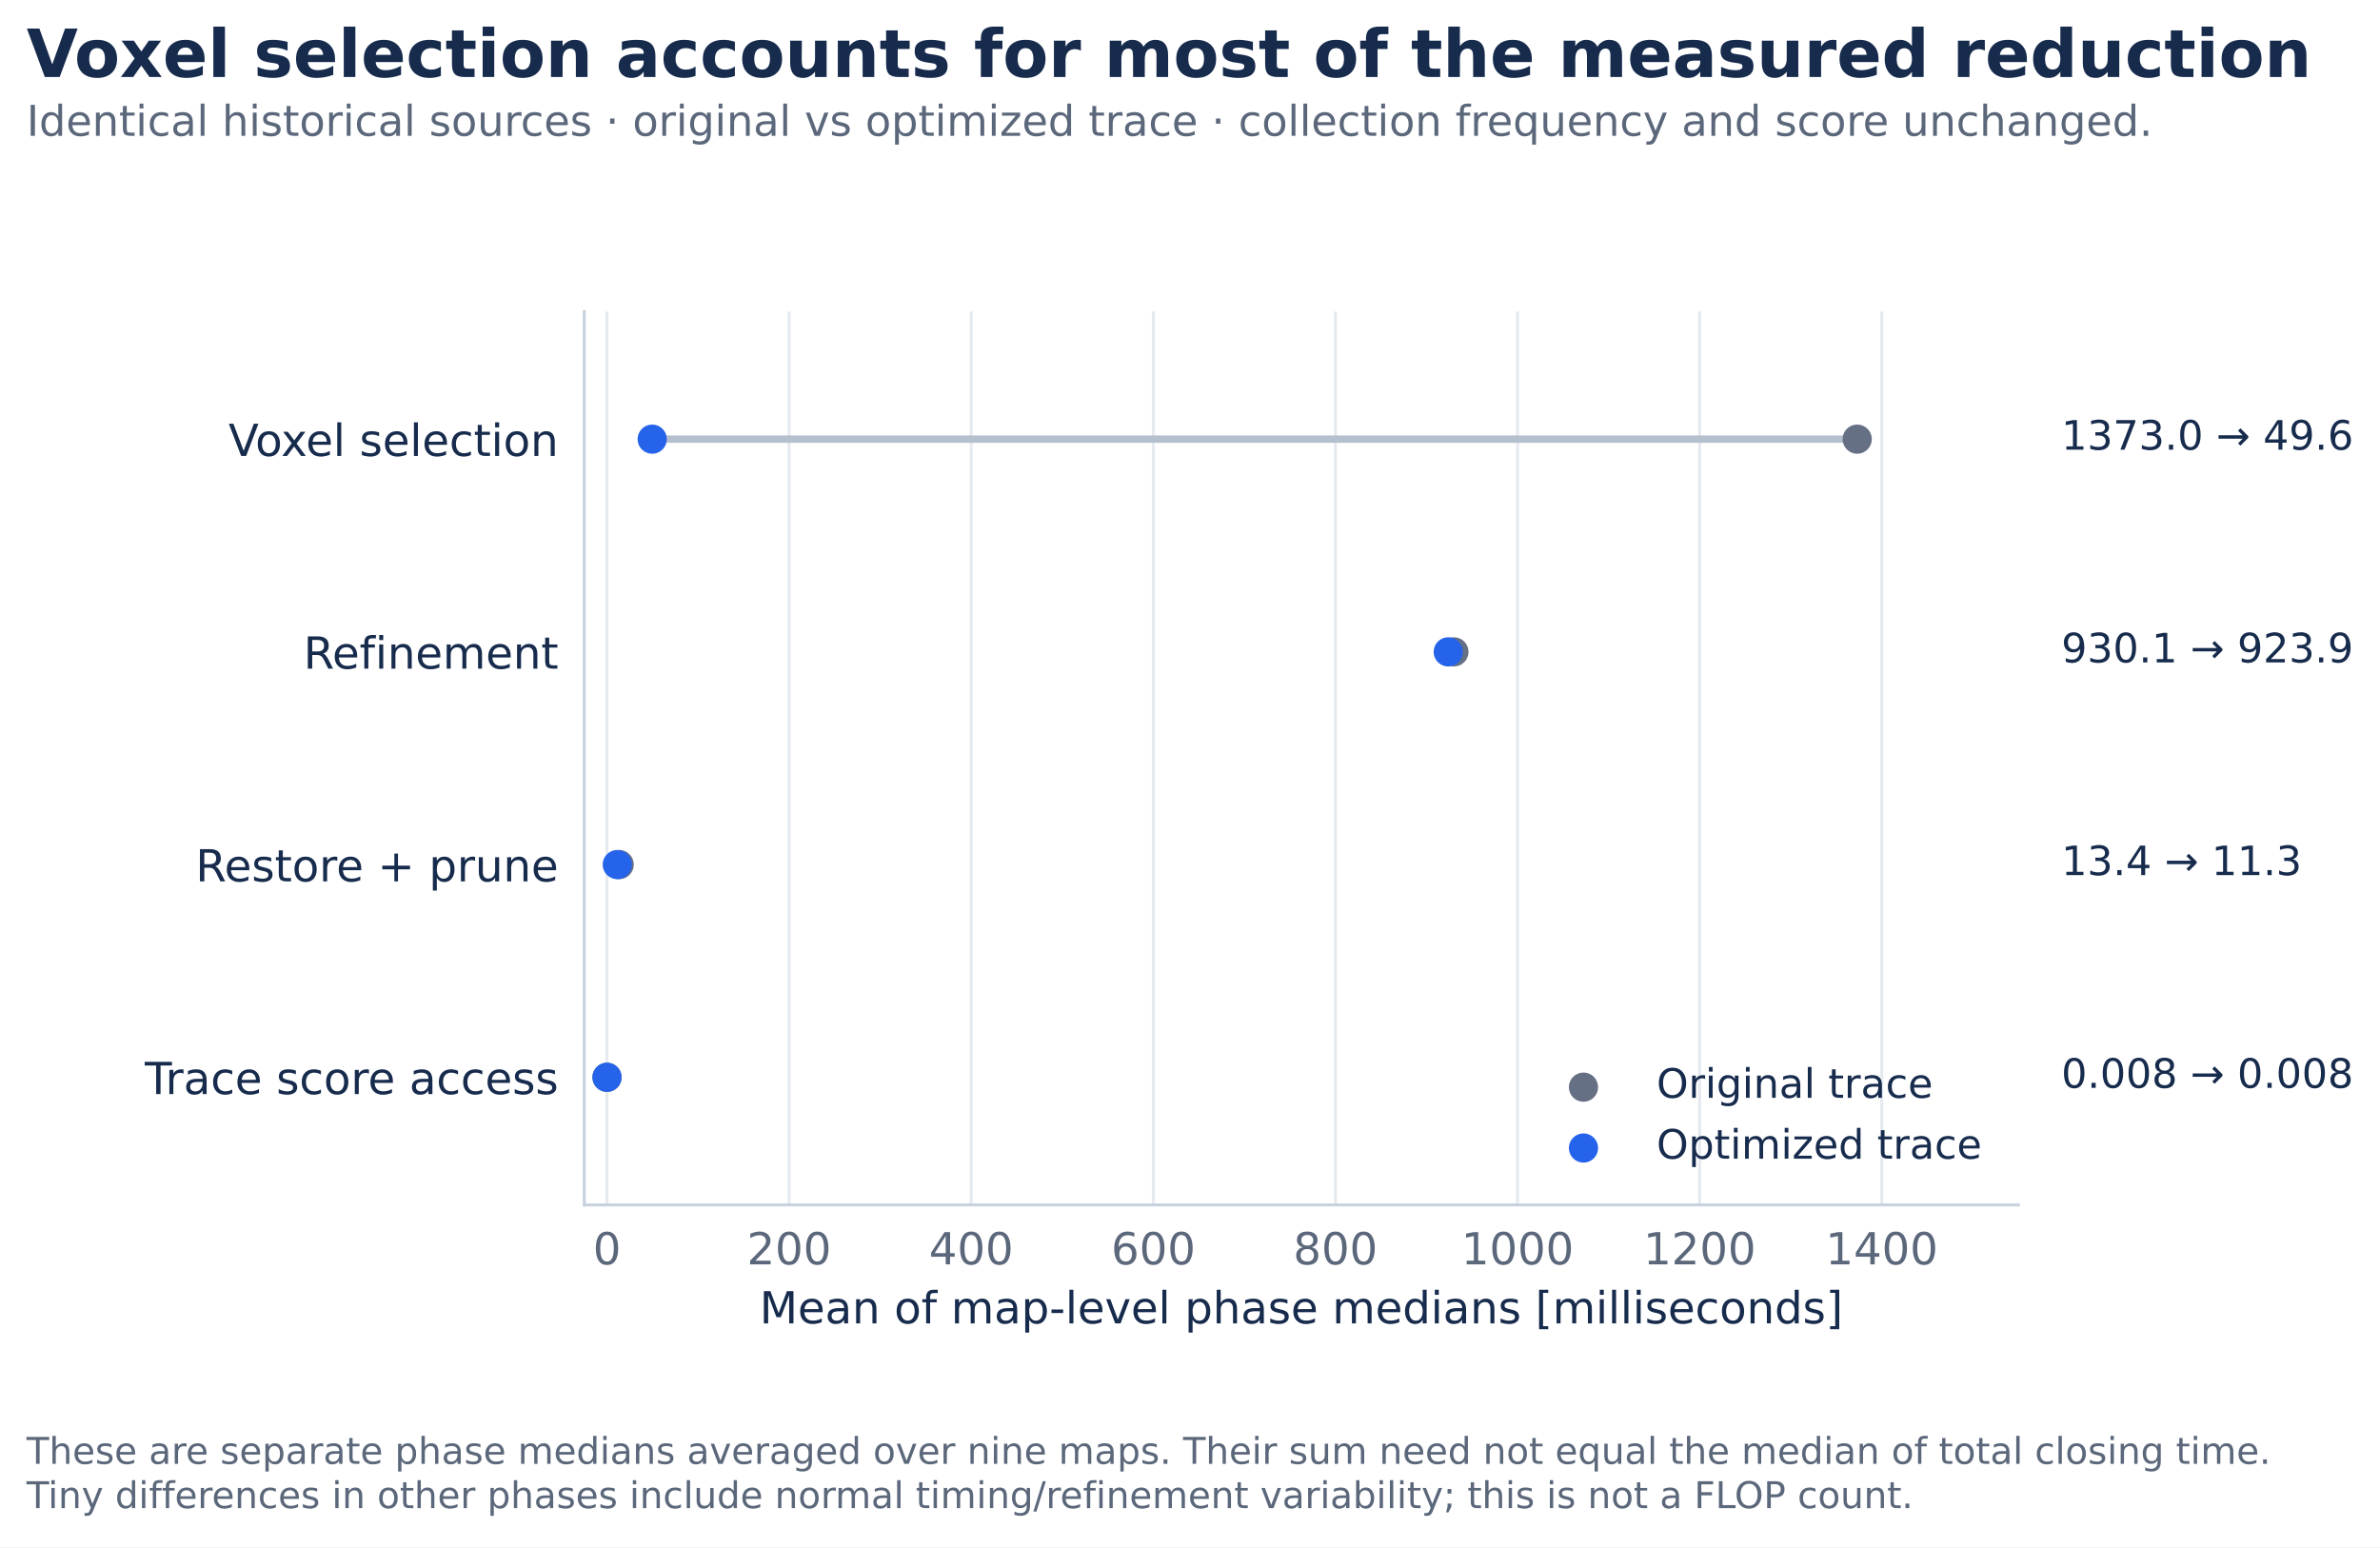
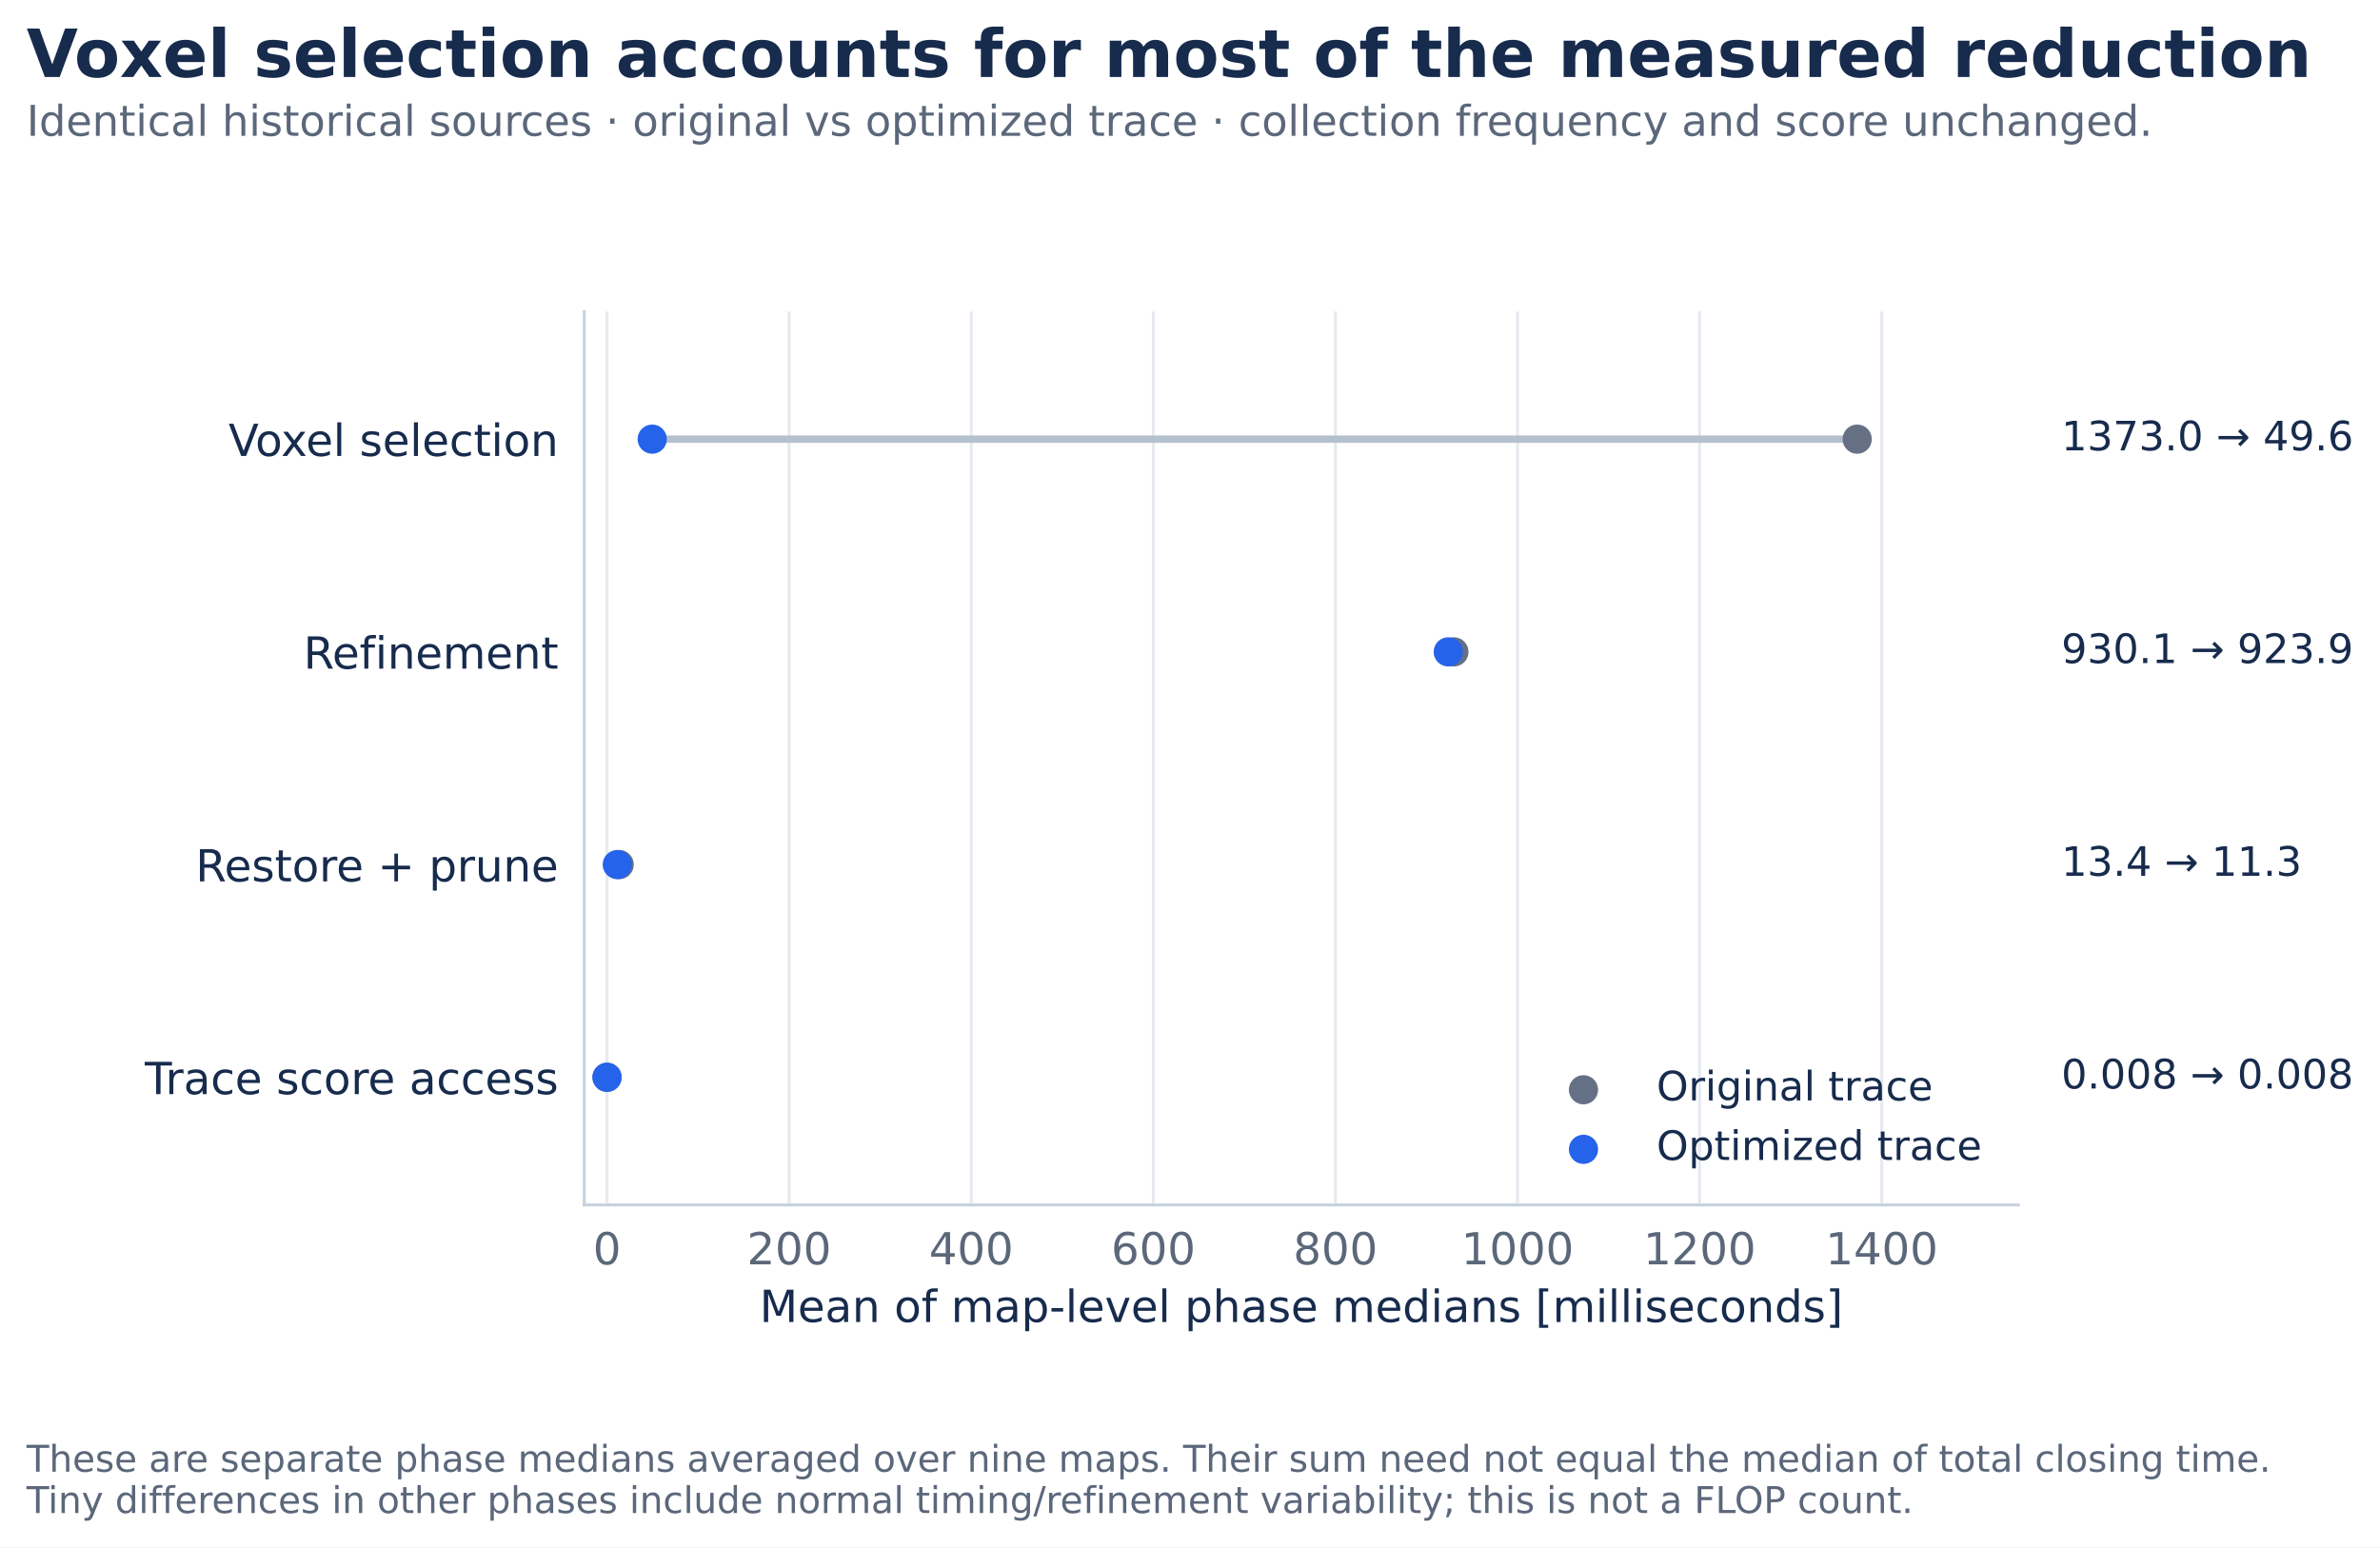
<svg xmlns="http://www.w3.org/2000/svg" xmlns:xlink="http://www.w3.org/1999/xlink" width="645.255pt" height="419.472pt" viewBox="0 0 645.255 419.472" version="1.1">
  <defs>
    <style type="text/css">*{stroke-linejoin: round; stroke-linecap: butt}</style>
  </defs>
  <g id="figure_1">
    <g id="patch_1">
      <path d="M 0 419.472  L 645.255 419.472  L 645.255 0  L 0 0  z " style="fill: #ffffff" />
    </g>
    <g id="axes_1">
      <g id="patch_2">
        <path d="M 158.4 326.664  L 547.2 326.664  L 547.2 84.456  L 158.4 84.456  z " style="fill: #ffffff" />
      </g>
      <g id="matplotlib.axis_1">
        <g id="xtick_1">
          <g id="line2d_1">
-             <path d="M 164.571 326.664  L 164.571 84.456  " clip-path="url(#pe48d63545e)" style="fill: none; stroke: #e5eaf0; stroke-width: 0.8; stroke-linecap: square" />
+             <path d="M 164.571 326.664  L 164.571 84.456  " clip-path="url(#pb36eb0f14e)" style="fill: none; stroke: #e5eaf0; stroke-width: 0.8; stroke-linecap: square" />
          </g>
          <g id="line2d_2" />
          <g id="text_1">
-             <text style="font-size: 12px; font-family: 'DejaVu Sans'; text-anchor: middle; fill: #5b677a" x="164.571" y="342.781" transform="rotate(-0 164.5714 342.7812)">0</text>
+             <text style="font-size: 12px; font-family: 'DejaVu Sans'; text-anchor: middle; fill: #5b677a" x="164.571" y="342.782" transform="rotate(-0 164.5714 342.7821)">0</text>
          </g>
        </g>
        <g id="xtick_2">
          <g id="line2d_3">
-             <path d="M 213.943 326.664  L 213.943 84.456  " clip-path="url(#pe48d63545e)" style="fill: none; stroke: #e5eaf0; stroke-width: 0.8; stroke-linecap: square" />
+             <path d="M 213.943 326.664  L 213.943 84.456  " clip-path="url(#pb36eb0f14e)" style="fill: none; stroke: #e5eaf0; stroke-width: 0.8; stroke-linecap: square" />
          </g>
          <g id="line2d_4" />
          <g id="text_2">
-             <text style="font-size: 12px; font-family: 'DejaVu Sans'; text-anchor: middle; fill: #5b677a" x="213.943" y="342.781" transform="rotate(-0 213.9429 342.7812)">200</text>
+             <text style="font-size: 12px; font-family: 'DejaVu Sans'; text-anchor: middle; fill: #5b677a" x="213.943" y="342.782" transform="rotate(-0 213.9429 342.7821)">200</text>
          </g>
        </g>
        <g id="xtick_3">
          <g id="line2d_5">
-             <path d="M 263.314 326.664  L 263.314 84.456  " clip-path="url(#pe48d63545e)" style="fill: none; stroke: #e5eaf0; stroke-width: 0.8; stroke-linecap: square" />
+             <path d="M 263.314 326.664  L 263.314 84.456  " clip-path="url(#pb36eb0f14e)" style="fill: none; stroke: #e5eaf0; stroke-width: 0.8; stroke-linecap: square" />
          </g>
          <g id="line2d_6" />
          <g id="text_3">
-             <text style="font-size: 12px; font-family: 'DejaVu Sans'; text-anchor: middle; fill: #5b677a" x="263.314" y="342.781" transform="rotate(-0 263.3143 342.7812)">400</text>
+             <text style="font-size: 12px; font-family: 'DejaVu Sans'; text-anchor: middle; fill: #5b677a" x="263.314" y="342.782" transform="rotate(-0 263.3143 342.7821)">400</text>
          </g>
        </g>
        <g id="xtick_4">
          <g id="line2d_7">
-             <path d="M 312.686 326.664  L 312.686 84.456  " clip-path="url(#pe48d63545e)" style="fill: none; stroke: #e5eaf0; stroke-width: 0.8; stroke-linecap: square" />
+             <path d="M 312.686 326.664  L 312.686 84.456  " clip-path="url(#pb36eb0f14e)" style="fill: none; stroke: #e5eaf0; stroke-width: 0.8; stroke-linecap: square" />
          </g>
          <g id="line2d_8" />
          <g id="text_4">
-             <text style="font-size: 12px; font-family: 'DejaVu Sans'; text-anchor: middle; fill: #5b677a" x="312.686" y="342.781" transform="rotate(-0 312.6857 342.7812)">600</text>
+             <text style="font-size: 12px; font-family: 'DejaVu Sans'; text-anchor: middle; fill: #5b677a" x="312.686" y="342.782" transform="rotate(-0 312.6857 342.7821)">600</text>
          </g>
        </g>
        <g id="xtick_5">
          <g id="line2d_9">
-             <path d="M 362.057 326.664  L 362.057 84.456  " clip-path="url(#pe48d63545e)" style="fill: none; stroke: #e5eaf0; stroke-width: 0.8; stroke-linecap: square" />
+             <path d="M 362.057 326.664  L 362.057 84.456  " clip-path="url(#pb36eb0f14e)" style="fill: none; stroke: #e5eaf0; stroke-width: 0.8; stroke-linecap: square" />
          </g>
          <g id="line2d_10" />
          <g id="text_5">
-             <text style="font-size: 12px; font-family: 'DejaVu Sans'; text-anchor: middle; fill: #5b677a" x="362.057" y="342.781" transform="rotate(-0 362.0571 342.7812)">800</text>
+             <text style="font-size: 12px; font-family: 'DejaVu Sans'; text-anchor: middle; fill: #5b677a" x="362.057" y="342.782" transform="rotate(-0 362.0571 342.7821)">800</text>
          </g>
        </g>
        <g id="xtick_6">
          <g id="line2d_11">
-             <path d="M 411.429 326.664  L 411.429 84.456  " clip-path="url(#pe48d63545e)" style="fill: none; stroke: #e5eaf0; stroke-width: 0.8; stroke-linecap: square" />
+             <path d="M 411.429 326.664  L 411.429 84.456  " clip-path="url(#pb36eb0f14e)" style="fill: none; stroke: #e5eaf0; stroke-width: 0.8; stroke-linecap: square" />
          </g>
          <g id="line2d_12" />
          <g id="text_6">
-             <text style="font-size: 12px; font-family: 'DejaVu Sans'; text-anchor: middle; fill: #5b677a" x="411.429" y="342.781" transform="rotate(-0 411.4286 342.7812)">1000</text>
+             <text style="font-size: 12px; font-family: 'DejaVu Sans'; text-anchor: middle; fill: #5b677a" x="411.429" y="342.782" transform="rotate(-0 411.4286 342.7821)">1000</text>
          </g>
        </g>
        <g id="xtick_7">
          <g id="line2d_13">
-             <path d="M 460.8 326.664  L 460.8 84.456  " clip-path="url(#pe48d63545e)" style="fill: none; stroke: #e5eaf0; stroke-width: 0.8; stroke-linecap: square" />
+             <path d="M 460.8 326.664  L 460.8 84.456  " clip-path="url(#pb36eb0f14e)" style="fill: none; stroke: #e5eaf0; stroke-width: 0.8; stroke-linecap: square" />
          </g>
          <g id="line2d_14" />
          <g id="text_7">
-             <text style="font-size: 12px; font-family: 'DejaVu Sans'; text-anchor: middle; fill: #5b677a" x="460.8" y="342.781" transform="rotate(-0 460.8 342.7812)">1200</text>
+             <text style="font-size: 12px; font-family: 'DejaVu Sans'; text-anchor: middle; fill: #5b677a" x="460.8" y="342.782" transform="rotate(-0 460.8 342.7821)">1200</text>
          </g>
        </g>
        <g id="xtick_8">
          <g id="line2d_15">
-             <path d="M 510.171 326.664  L 510.171 84.456  " clip-path="url(#pe48d63545e)" style="fill: none; stroke: #e5eaf0; stroke-width: 0.8; stroke-linecap: square" />
+             <path d="M 510.171 326.664  L 510.171 84.456  " clip-path="url(#pb36eb0f14e)" style="fill: none; stroke: #e5eaf0; stroke-width: 0.8; stroke-linecap: square" />
          </g>
          <g id="line2d_16" />
          <g id="text_8">
-             <text style="font-size: 12px; font-family: 'DejaVu Sans'; text-anchor: middle; fill: #5b677a" x="510.171" y="342.781" transform="rotate(-0 510.1714 342.7812)">1400</text>
+             <text style="font-size: 12px; font-family: 'DejaVu Sans'; text-anchor: middle; fill: #5b677a" x="510.171" y="342.782" transform="rotate(-0 510.1714 342.7821)">1400</text>
          </g>
        </g>
        <g id="text_9">
-           <text style="font-size: 12px; font-family: 'DejaVu Sans'; text-anchor: middle; fill: #172b4d" x="352.8" y="358.782" transform="rotate(-0 352.8 358.7821)">Mean of map-level phase medians [milliseconds]</text>
+           <text style="font-size: 12px; font-family: 'DejaVu Sans'; text-anchor: middle; fill: #172b4d" x="352.8" y="358.396" transform="rotate(-0 352.8 358.3959)">Mean of map-level phase medians [milliseconds]</text>
        </g>
      </g>
      <g id="matplotlib.axis_2">
        <g id="ytick_1">
          <g id="line2d_17" />
          <g id="text_10">
            <text style="font-size: 12px; font-family: 'DejaVu Sans'; text-anchor: end; fill: #172b4d" x="151.4" y="123.616" transform="rotate(-0 151.4 123.6162)">Voxel selection</text>
          </g>
        </g>
        <g id="ytick_2">
          <g id="line2d_18" />
          <g id="text_11">
            <text style="font-size: 12px; font-family: 'DejaVu Sans'; text-anchor: end; fill: #172b4d" x="151.4" y="181.285" transform="rotate(-0 151.4 181.2848)">Refinement</text>
          </g>
        </g>
        <g id="ytick_3">
          <g id="line2d_19" />
          <g id="text_12">
-             <text style="font-size: 12px; font-family: 'DejaVu Sans'; text-anchor: end; fill: #172b4d" x="151.4" y="238.953" transform="rotate(-0 151.4 238.9529)">Restore + prune</text>
+             <text style="font-size: 12px; font-family: 'DejaVu Sans'; text-anchor: end; fill: #172b4d" x="151.4" y="238.953" transform="rotate(-0 151.4 238.9533)">Restore + prune</text>
          </g>
        </g>
        <g id="ytick_4">
          <g id="line2d_20" />
          <g id="text_13">
-             <text style="font-size: 12px; font-family: 'DejaVu Sans'; text-anchor: end; fill: #172b4d" x="151.4" y="296.621" transform="rotate(-0 151.4 296.6215)">Trace score access</text>
+             <text style="font-size: 12px; font-family: 'DejaVu Sans'; text-anchor: end; fill: #172b4d" x="151.4" y="296.622" transform="rotate(-0 151.4 296.6219)">Trace score access</text>
          </g>
        </g>
      </g>
      <g id="line2d_21">
-         <path d="M 503.517 119.057  L 176.822 119.057  " clip-path="url(#pe48d63545e)" style="fill: none; stroke: #b5c0ce; stroke-width: 2; stroke-linecap: square" />
+         <path d="M 503.517 119.057  L 176.822 119.057  " clip-path="url(#pb36eb0f14e)" style="fill: none; stroke: #b5c0ce; stroke-width: 2; stroke-linecap: square" />
      </g>
      <g id="line2d_22">
-         <path d="M 394.178 176.726  L 392.643 176.726  " clip-path="url(#pe48d63545e)" style="fill: none; stroke: #b5c0ce; stroke-width: 2; stroke-linecap: square" />
+         <path d="M 394.178 176.726  L 392.643 176.726  " clip-path="url(#pb36eb0f14e)" style="fill: none; stroke: #b5c0ce; stroke-width: 2; stroke-linecap: square" />
      </g>
      <g id="line2d_23">
-         <path d="M 167.87 234.394  L 167.356 234.394  " clip-path="url(#pe48d63545e)" style="fill: none; stroke: #b5c0ce; stroke-width: 2; stroke-linecap: square" />
+         <path d="M 167.87 234.394  L 167.356 234.394  " clip-path="url(#pb36eb0f14e)" style="fill: none; stroke: #b5c0ce; stroke-width: 2; stroke-linecap: square" />
      </g>
      <g id="line2d_24">
-         <path d="M 164.573 292.063  L 164.573 292.063  " clip-path="url(#pe48d63545e)" style="fill: none; stroke: #b5c0ce; stroke-width: 2; stroke-linecap: square" />
+         <path d="M 164.573 292.063  L 164.573 292.063  " clip-path="url(#pb36eb0f14e)" style="fill: none; stroke: #b5c0ce; stroke-width: 2; stroke-linecap: square" />
      </g>
      <g id="patch_3">
        <path d="M 158.4 326.664  L 158.4 84.456  " style="fill: none; stroke: #c8d1de; stroke-width: 0.8; stroke-linejoin: miter; stroke-linecap: square" />
      </g>
      <g id="patch_4">
        <path d="M 158.4 326.664  L 547.2 326.664  " style="fill: none; stroke: #c8d1de; stroke-width: 0.8; stroke-linejoin: miter; stroke-linecap: square" />
      </g>
      <g id="PathCollection_1">
        <defs>
          <path id="m78c6ef75e0" d="M 0 3.464  C 0.919 3.464 1.8 3.099 2.449 2.449  C 3.099 1.8 3.464 0.919 3.464 0  C 3.464 -0.919 3.099 -1.8 2.449 -2.449  C 1.8 -3.099 0.919 -3.464 0 -3.464  C -0.919 -3.464 -1.8 -3.099 -2.449 -2.449  C -3.099 -1.8 -3.464 -0.919 -3.464 0  C -3.464 0.919 -3.099 1.8 -2.449 2.449  C -1.8 3.099 -0.919 3.464 0 3.464  z " style="stroke: #667085" />
        </defs>
-         <g clip-path="url(#pe48d63545e)">
+         <g clip-path="url(#pb36eb0f14e)">
          <use xlink:href="#m78c6ef75e0" x="503.517" y="119.057" style="fill: #667085; stroke: #667085" />
        </g>
      </g>
      <g id="PathCollection_2">
        <defs>
          <path id="m47f6702711" d="M 0 3.464  C 0.919 3.464 1.8 3.099 2.449 2.449  C 3.099 1.8 3.464 0.919 3.464 0  C 3.464 -0.919 3.099 -1.8 2.449 -2.449  C 1.8 -3.099 0.919 -3.464 0 -3.464  C -0.919 -3.464 -1.8 -3.099 -2.449 -2.449  C -3.099 -1.8 -3.464 -0.919 -3.464 0  C -3.464 0.919 -3.099 1.8 -2.449 2.449  C -1.8 3.099 -0.919 3.464 0 3.464  z " style="stroke: #2563eb" />
        </defs>
-         <g clip-path="url(#pe48d63545e)">
+         <g clip-path="url(#pb36eb0f14e)">
          <use xlink:href="#m47f6702711" x="176.822" y="119.057" style="fill: #2563eb; stroke: #2563eb" />
        </g>
      </g>
      <g id="text_14">
-         <text style="font-size: 11px; font-family: 'DejaVu Sans'; text-anchor: start; fill: #172b4d" x="558.864" y="121.915" transform="rotate(-0 558.864 121.9146)">1373.0 → 49.6</text>
+         <text style="font-size: 11px; font-family: 'DejaVu Sans'; text-anchor: start; fill: #172b4d" x="558.864" y="122.092" transform="rotate(-0 558.864 122.0925)">1373.0 → 49.6</text>
      </g>
      <g id="PathCollection_3">
-         <g clip-path="url(#pe48d63545e)">
+         <g clip-path="url(#pb36eb0f14e)">
          <use xlink:href="#m78c6ef75e0" x="394.178" y="176.726" style="fill: #667085; stroke: #667085" />
        </g>
      </g>
      <g id="PathCollection_4">
-         <g clip-path="url(#pe48d63545e)">
+         <g clip-path="url(#pb36eb0f14e)">
          <use xlink:href="#m47f6702711" x="392.643" y="176.726" style="fill: #2563eb; stroke: #2563eb" />
        </g>
      </g>
      <g id="text_15">
-         <text style="font-size: 11px; font-family: 'DejaVu Sans'; text-anchor: start; fill: #172b4d" x="558.864" y="179.583" transform="rotate(-0 558.864 179.5831)">930.1 → 923.9</text>
+         <text style="font-size: 11px; font-family: 'DejaVu Sans'; text-anchor: start; fill: #172b4d" x="558.864" y="179.761" transform="rotate(-0 558.864 179.761)">930.1 → 923.9</text>
      </g>
      <g id="PathCollection_5">
-         <g clip-path="url(#pe48d63545e)">
+         <g clip-path="url(#pb36eb0f14e)">
          <use xlink:href="#m78c6ef75e0" x="167.87" y="234.394" style="fill: #667085; stroke: #667085" />
        </g>
      </g>
      <g id="PathCollection_6">
-         <g clip-path="url(#pe48d63545e)">
+         <g clip-path="url(#pb36eb0f14e)">
          <use xlink:href="#m47f6702711" x="167.356" y="234.394" style="fill: #2563eb; stroke: #2563eb" />
        </g>
      </g>
      <g id="text_16">
-         <text style="font-size: 11px; font-family: 'DejaVu Sans'; text-anchor: start; fill: #172b4d" x="558.864" y="237.252" transform="rotate(-0 558.864 237.2517)">13.4 → 11.3</text>
+         <text style="font-size: 11px; font-family: 'DejaVu Sans'; text-anchor: start; fill: #172b4d" x="558.864" y="237.43" transform="rotate(-0 558.864 237.4296)">13.4 → 11.3</text>
      </g>
      <g id="PathCollection_7">
-         <g clip-path="url(#pe48d63545e)">
+         <g clip-path="url(#pb36eb0f14e)">
          <use xlink:href="#m78c6ef75e0" x="164.573" y="292.063" style="fill: #667085; stroke: #667085" />
        </g>
      </g>
      <g id="PathCollection_8">
-         <g clip-path="url(#pe48d63545e)">
+         <g clip-path="url(#pb36eb0f14e)">
          <use xlink:href="#m47f6702711" x="164.573" y="292.063" style="fill: #2563eb; stroke: #2563eb" />
        </g>
      </g>
      <g id="text_17">
-         <text style="font-size: 11px; font-family: 'DejaVu Sans'; text-anchor: start; fill: #172b4d" x="558.864" y="294.92" transform="rotate(-0 558.864 294.9203)">0.008 → 0.008</text>
+         <text style="font-size: 11px; font-family: 'DejaVu Sans'; text-anchor: start; fill: #172b4d" x="558.864" y="295.098" transform="rotate(-0 558.864 295.0982)">0.008 → 0.008</text>
      </g>
      <g id="legend_1">
        <g id="PathCollection_9">
          <g>
-             <use xlink:href="#m78c6ef75e0" x="429.306" y="294.733" style="fill: #667085; stroke: #667085" />
+             <use xlink:href="#m78c6ef75e0" x="429.306" y="295.443" style="fill: #667085; stroke: #667085" />
          </g>
        </g>
        <g id="text_18">
-           <text style="font-size: 11px; font-family: 'DejaVu Sans'; text-anchor: start; fill: #172b4d" x="449.106" y="297.621" transform="rotate(-0 449.1058 297.6206)">Original trace</text>
+           <text style="font-size: 11px; font-family: 'DejaVu Sans'; text-anchor: start; fill: #172b4d" x="449.106" y="298.33" transform="rotate(-0 449.1058 298.3304)">Original trace</text>
        </g>
        <g id="PathCollection_10">
          <g>
-             <use xlink:href="#m47f6702711" x="429.306" y="311.234" style="fill: #2563eb; stroke: #2563eb" />
+             <use xlink:href="#m47f6702711" x="429.306" y="311.589" style="fill: #2563eb; stroke: #2563eb" />
          </g>
        </g>
        <g id="text_19">
-           <text style="font-size: 11px; font-family: 'DejaVu Sans'; text-anchor: start; fill: #172b4d" x="449.106" y="314.121" transform="rotate(-0 449.1058 314.1214)">Optimized trace</text>
+           <text style="font-size: 11px; font-family: 'DejaVu Sans'; text-anchor: start; fill: #172b4d" x="449.106" y="314.476" transform="rotate(-0 449.1058 314.4763)">Optimized trace</text>
        </g>
      </g>
    </g>
    <g id="text_20">
      <text style="font-weight: 700; font-size: 18px; font-family: 'DejaVu Sans'; text-anchor: start; fill: #172b4d" x="7.2" y="20.877" transform="rotate(-0 7.2 20.87719)">Voxel selection accounts for most of the measured reduction</text>
    </g>
    <g id="text_21">
      <text style="font-size: 11.5px; font-family: 'DejaVu Sans'; text-anchor: start; fill: #5b677a" x="7.2" y="36.818" transform="rotate(-0 7.2 36.8182)">Identical historical sources · original vs optimized trace · collection frequency and score unchanged.</text>
    </g>
    <g id="text_22">
-       <text style="font-size: 10px; font-family: 'DejaVu Sans'; fill: #5b677a" transform="translate(7.2 396.8659)">These are separate phase medians averaged over nine maps. Their sum need not equal the median of total closing time.</text>
-       <text style="font-size: 10px; font-family: 'DejaVu Sans'; fill: #5b677a" transform="translate(7.2 408.8687)">Tiny differences in other phases include normal timing/refinement variability; this is not a FLOP count.</text>
+       <text style="font-size: 10px; font-family: 'DejaVu Sans'; fill: #5b677a" transform="translate(7.2 398.9945)">These are separate phase medians averaged over nine maps. Their sum need not equal the median of total closing time.</text>
+       <text style="font-size: 10px; font-family: 'DejaVu Sans'; fill: #5b677a" transform="translate(7.2 410.1923)">Tiny differences in other phases include normal timing/refinement variability; this is not a FLOP count.</text>
    </g>
  </g>
  <defs>
-     <clipPath id="pe48d63545e">
+     <clipPath id="pb36eb0f14e">
      <rect x="158.4" y="84.456" width="388.8" height="242.208" />
    </clipPath>
  </defs>
</svg>
